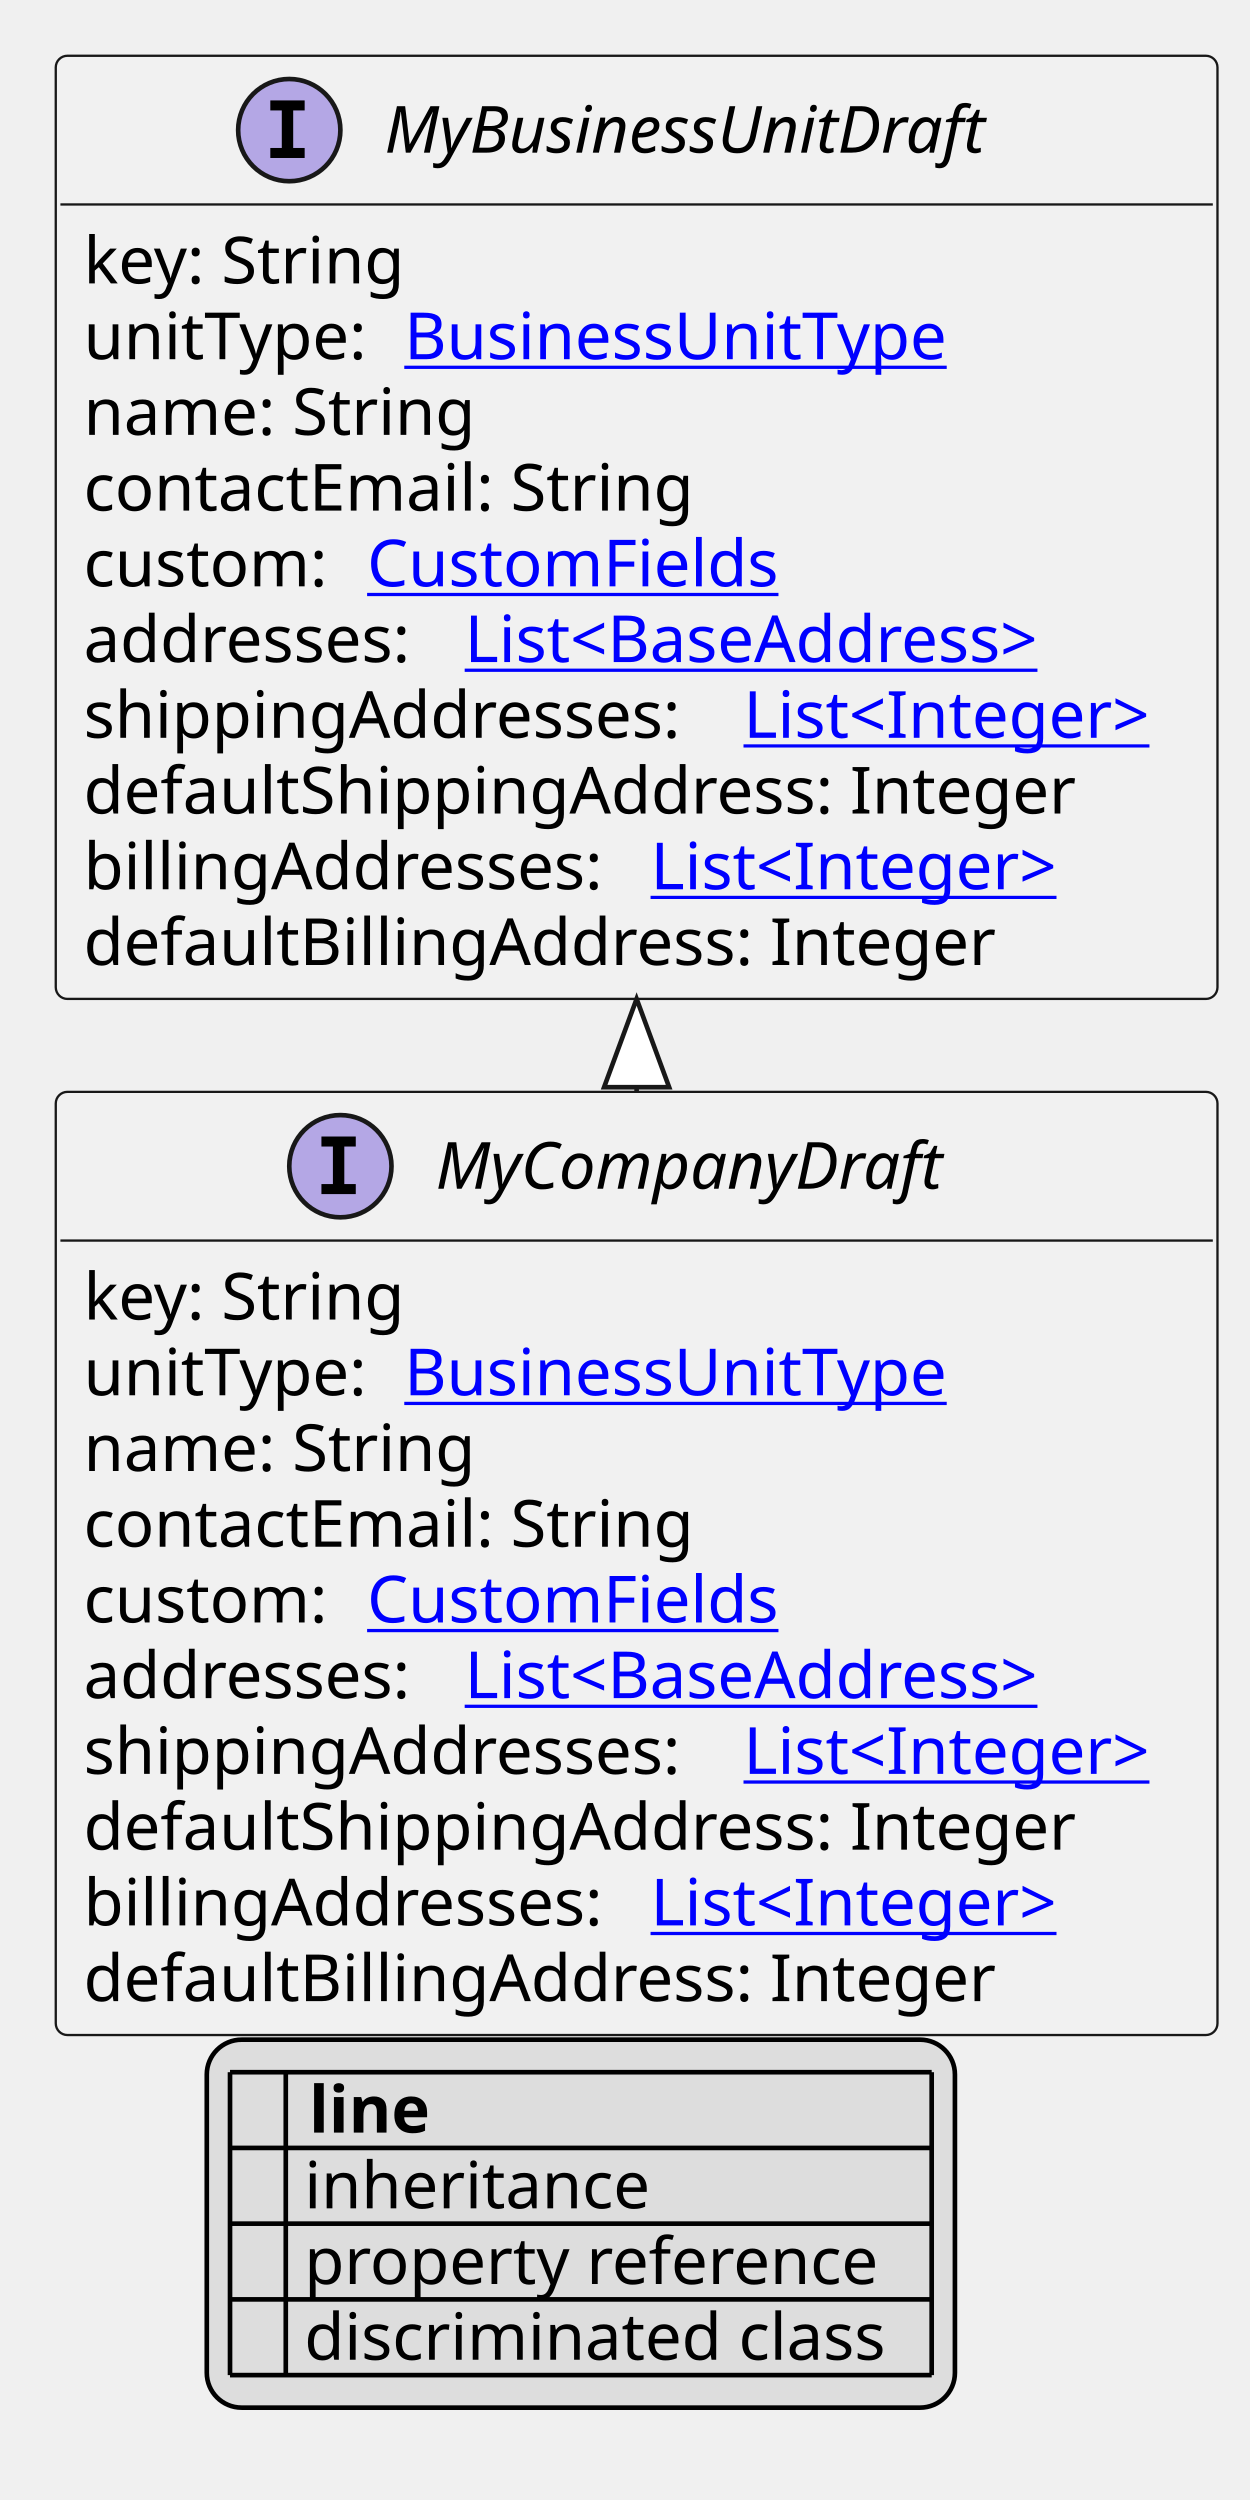
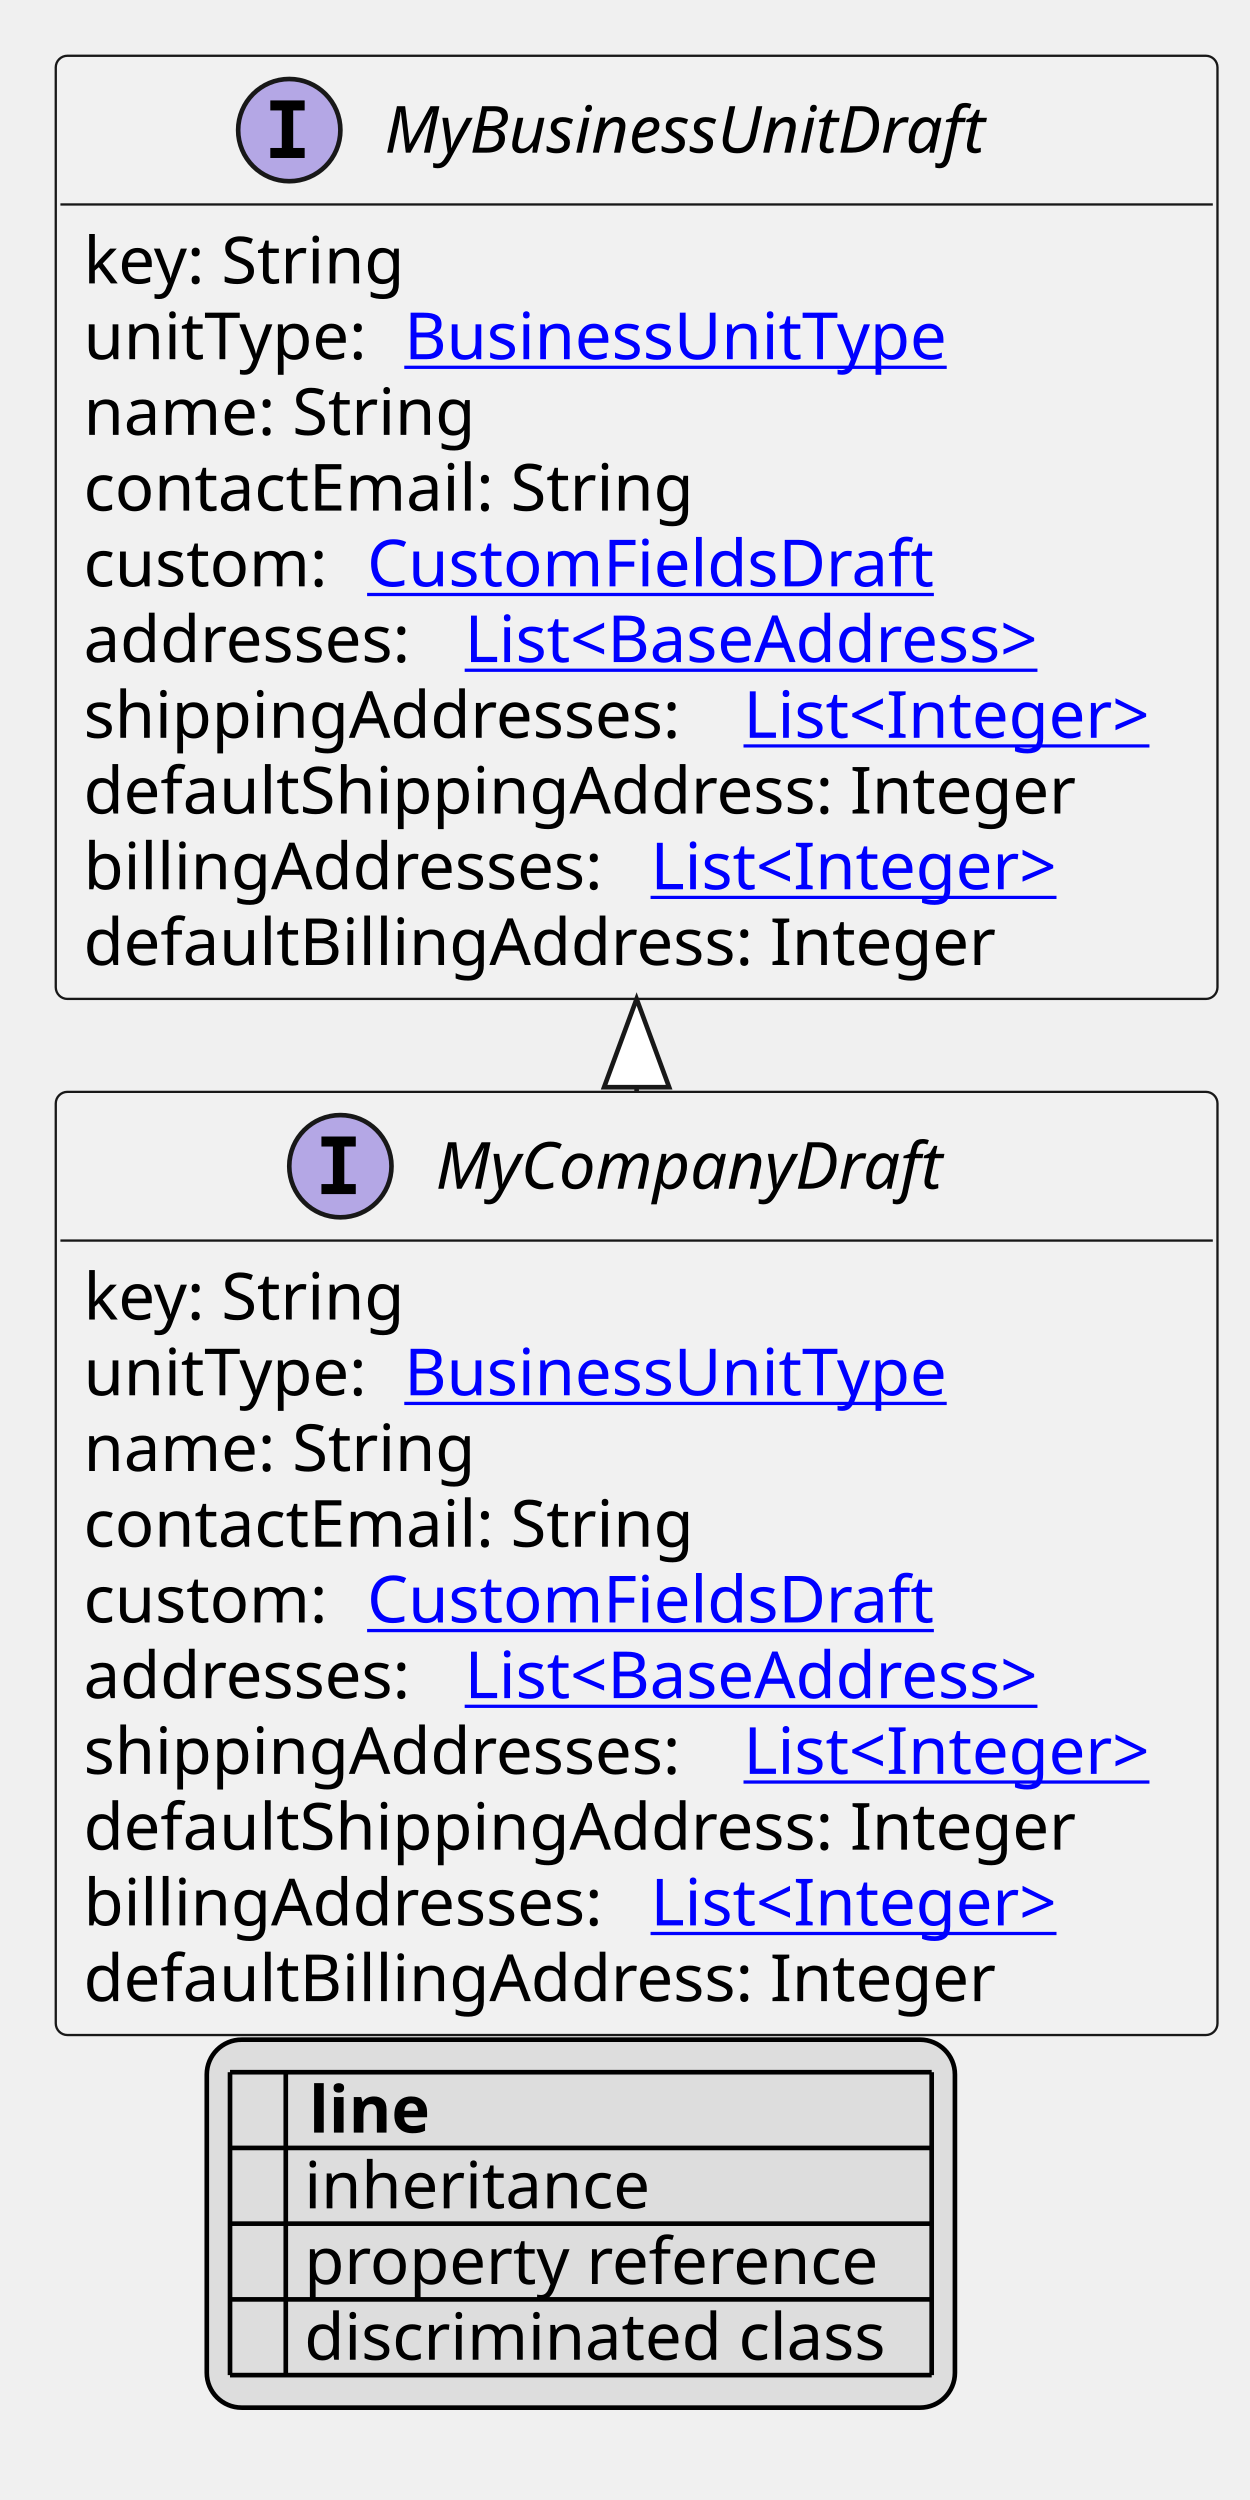
<svg xmlns="http://www.w3.org/2000/svg" xmlns:xlink="http://www.w3.org/1999/xlink" contentStyleType="text/css" height="538px" preserveAspectRatio="none" style="width:269px;height:538px;background:#FFFFFF;" version="1.1" viewBox="0 0 269 538" width="269px" zoomAndPan="magnify">
  <defs>
-     <filter height="1" id="b3iq3ouacx76k0" width="1" x="0" y="0">
+     <filter height="1" id="b1vdbpc9jg9ot40" width="1" x="0" y="0">
      <feFlood flood-color="#000000" result="flood" />
      <feComposite in="SourceGraphic" in2="flood" operator="over" />
    </filter>
-     <filter height="1" id="b3iq3ouacx76k1" width="1" x="0" y="0">
+     <filter height="1" id="b1vdbpc9jg9ot41" width="1" x="0" y="0">
      <feFlood flood-color="#008000" result="flood" />
      <feComposite in="SourceGraphic" in2="flood" operator="over" />
    </filter>
-     <filter height="1" id="b3iq3ouacx76k2" width="1" x="0" y="0">
+     <filter height="1" id="b1vdbpc9jg9ot42" width="1" x="0" y="0">
      <feFlood flood-color="#0000FF" result="flood" />
      <feComposite in="SourceGraphic" in2="flood" operator="over" />
    </filter>
  </defs>
  <g>
    <a href="MyCompanyDraft.svg" target="_top" title="MyCompanyDraft.svg" xlink:actuate="onRequest" xlink:href="MyCompanyDraft.svg" xlink:show="new" xlink:title="MyCompanyDraft.svg" xlink:type="simple">
      <g id="elem_MyCompanyDraft">
        <rect codeLine="10" fill="#F1F1F1" height="202.969" id="MyCompanyDraft" rx="2.5" ry="2.5" style="stroke:#181818;stroke-width:0.5;" width="250" x="12" y="234.969" />
        <ellipse cx="73.25" cy="250.969" fill="#B4A7E5" rx="11" ry="11" style="stroke:#181818;stroke-width:1.0;" />
        <path d="M69.172,246.734 L69.172,244.578 L76.562,244.578 L76.562,246.734 L74.094,246.734 L74.094,254.812 L76.562,254.812 L76.562,256.969 L69.172,256.969 L69.172,254.812 L71.641,254.812 L71.641,246.734 L69.172,246.734 Z " fill="#000000" />
        <text fill="#000000" font-family="sans-serif" font-size="14" font-style="italic" lengthAdjust="spacing" textLength="119" x="93.75" y="255.815">MyCompanyDraft</text>
        <line style="stroke:#181818;stroke-width:0.5;" x1="13" x2="261" y1="266.969" y2="266.969" />
        <text fill="#000000" font-family="sans-serif" font-size="14" lengthAdjust="spacing" textLength="73" x="18" y="283.964">key: String</text>
        <text fill="#000000" font-family="sans-serif" font-size="14" lengthAdjust="spacing" textLength="65" x="18" y="300.261">unitType:</text>
        <a href="BusinessUnitType.svg" target="_top" title="BusinessUnitType.svg" xlink:actuate="onRequest" xlink:href="BusinessUnitType.svg" xlink:show="new" xlink:title="BusinessUnitType.svg" xlink:type="simple">
          <text fill="#0000FF" font-family="sans-serif" font-size="14" lengthAdjust="spacing" text-decoration="underline" textLength="125" x="87" y="300.261">BusinessUnitType</text>
        </a>
        <text fill="#000000" font-family="sans-serif" font-size="14" lengthAdjust="spacing" textLength="88" x="18" y="316.558">name: String</text>
        <text fill="#000000" font-family="sans-serif" font-size="14" lengthAdjust="spacing" textLength="137" x="18" y="332.854">contactEmail: String</text>
        <text fill="#000000" font-family="sans-serif" font-size="14" lengthAdjust="spacing" textLength="57" x="18" y="349.151">custom:</text>
-         <a href="CustomFields.svg" target="_top" title="CustomFields.svg" xlink:actuate="onRequest" xlink:href="CustomFields.svg" xlink:show="new" xlink:title="CustomFields.svg" xlink:type="simple">
-           <text fill="#0000FF" font-family="sans-serif" font-size="14" lengthAdjust="spacing" text-decoration="underline" textLength="94" x="79" y="349.151">CustomFields</text>
+         <a href="CustomFieldsDraft.svg" target="_top" title="CustomFieldsDraft.svg" xlink:actuate="onRequest" xlink:href="CustomFieldsDraft.svg" xlink:show="new" xlink:title="CustomFieldsDraft.svg" xlink:type="simple">
+           <text fill="#0000FF" font-family="sans-serif" font-size="14" lengthAdjust="spacing" text-decoration="underline" textLength="127" x="79" y="349.151">CustomFieldsDraft</text>
        </a>
        <text fill="#000000" font-family="sans-serif" font-size="14" lengthAdjust="spacing" textLength="78" x="18" y="365.448">addresses:</text>
        <a href="BaseAddress.svg" target="_top" title="BaseAddress.svg" xlink:actuate="onRequest" xlink:href="BaseAddress.svg" xlink:show="new" xlink:title="BaseAddress.svg" xlink:type="simple">
          <text fill="#0000FF" font-family="sans-serif" font-size="14" lengthAdjust="spacing" text-decoration="underline" textLength="139" x="100" y="365.448">List&lt;BaseAddress&gt;</text>
        </a>
        <text fill="#000000" font-family="sans-serif" font-size="14" lengthAdjust="spacing" textLength="138" x="18" y="381.745">shippingAddresses:</text>
        <a href="Integer.svg" target="_top" title="Integer.svg" xlink:actuate="onRequest" xlink:href="Integer.svg" xlink:show="new" xlink:title="Integer.svg" xlink:type="simple">
          <text fill="#0000FF" font-family="sans-serif" font-size="14" lengthAdjust="spacing" text-decoration="underline" textLength="96" x="160" y="381.745">List&lt;Integer&gt;</text>
        </a>
        <text fill="#000000" font-family="sans-serif" font-size="14" lengthAdjust="spacing" textLength="222" x="18" y="398.042">defaultShippingAddress: Integer</text>
        <text fill="#000000" font-family="sans-serif" font-size="14" lengthAdjust="spacing" textLength="118" x="18" y="414.339">billingAddresses:</text>
        <a href="Integer.svg" target="_top" title="Integer.svg" xlink:actuate="onRequest" xlink:href="Integer.svg" xlink:show="new" xlink:title="Integer.svg" xlink:type="simple">
          <text fill="#0000FF" font-family="sans-serif" font-size="14" lengthAdjust="spacing" text-decoration="underline" textLength="96" x="140" y="414.339">List&lt;Integer&gt;</text>
        </a>
        <text fill="#000000" font-family="sans-serif" font-size="14" lengthAdjust="spacing" textLength="202" x="18" y="430.636">defaultBillingAddress: Integer</text>
      </g>
    </a>
    <a href="MyBusinessUnitDraft.svg" target="_top" title="MyBusinessUnitDraft.svg" xlink:actuate="onRequest" xlink:href="MyBusinessUnitDraft.svg" xlink:show="new" xlink:title="MyBusinessUnitDraft.svg" xlink:type="simple">
      <g id="elem_MyBusinessUnitDraft">
        <rect codeLine="22" fill="#F1F1F1" height="202.969" id="MyBusinessUnitDraft" rx="2.5" ry="2.5" style="stroke:#181818;stroke-width:0.5;" width="250" x="12" y="12" />
        <ellipse cx="62.25" cy="28" fill="#B4A7E5" rx="11" ry="11" style="stroke:#181818;stroke-width:1.0;" />
        <path d="M58.172,23.766 L58.172,21.609 L65.562,21.609 L65.562,23.766 L63.094,23.766 L63.094,31.844 L65.562,31.844 L65.562,34 L58.172,34 L58.172,31.844 L60.641,31.844 L60.641,23.766 L58.172,23.766 Z " fill="#000000" />
        <text fill="#000000" font-family="sans-serif" font-size="14" font-style="italic" lengthAdjust="spacing" textLength="141" x="82.75" y="32.847">MyBusinessUnitDraft</text>
        <line style="stroke:#181818;stroke-width:0.5;" x1="13" x2="261" y1="44" y2="44" />
        <text fill="#000000" font-family="sans-serif" font-size="14" lengthAdjust="spacing" textLength="73" x="18" y="60.995">key: String</text>
        <text fill="#000000" font-family="sans-serif" font-size="14" lengthAdjust="spacing" textLength="65" x="18" y="77.292">unitType:</text>
        <a href="BusinessUnitType.svg" target="_top" title="BusinessUnitType.svg" xlink:actuate="onRequest" xlink:href="BusinessUnitType.svg" xlink:show="new" xlink:title="BusinessUnitType.svg" xlink:type="simple">
          <text fill="#0000FF" font-family="sans-serif" font-size="14" lengthAdjust="spacing" text-decoration="underline" textLength="125" x="87" y="77.292">BusinessUnitType</text>
        </a>
        <text fill="#000000" font-family="sans-serif" font-size="14" lengthAdjust="spacing" textLength="88" x="18" y="93.589">name: String</text>
        <text fill="#000000" font-family="sans-serif" font-size="14" lengthAdjust="spacing" textLength="137" x="18" y="109.886">contactEmail: String</text>
        <text fill="#000000" font-family="sans-serif" font-size="14" lengthAdjust="spacing" textLength="57" x="18" y="126.183">custom:</text>
-         <a href="CustomFields.svg" target="_top" title="CustomFields.svg" xlink:actuate="onRequest" xlink:href="CustomFields.svg" xlink:show="new" xlink:title="CustomFields.svg" xlink:type="simple">
-           <text fill="#0000FF" font-family="sans-serif" font-size="14" lengthAdjust="spacing" text-decoration="underline" textLength="94" x="79" y="126.183">CustomFields</text>
+         <a href="CustomFieldsDraft.svg" target="_top" title="CustomFieldsDraft.svg" xlink:actuate="onRequest" xlink:href="CustomFieldsDraft.svg" xlink:show="new" xlink:title="CustomFieldsDraft.svg" xlink:type="simple">
+           <text fill="#0000FF" font-family="sans-serif" font-size="14" lengthAdjust="spacing" text-decoration="underline" textLength="127" x="79" y="126.183">CustomFieldsDraft</text>
        </a>
        <text fill="#000000" font-family="sans-serif" font-size="14" lengthAdjust="spacing" textLength="78" x="18" y="142.48">addresses:</text>
        <a href="BaseAddress.svg" target="_top" title="BaseAddress.svg" xlink:actuate="onRequest" xlink:href="BaseAddress.svg" xlink:show="new" xlink:title="BaseAddress.svg" xlink:type="simple">
          <text fill="#0000FF" font-family="sans-serif" font-size="14" lengthAdjust="spacing" text-decoration="underline" textLength="139" x="100" y="142.48">List&lt;BaseAddress&gt;</text>
        </a>
        <text fill="#000000" font-family="sans-serif" font-size="14" lengthAdjust="spacing" textLength="138" x="18" y="158.776">shippingAddresses:</text>
        <a href="Integer.svg" target="_top" title="Integer.svg" xlink:actuate="onRequest" xlink:href="Integer.svg" xlink:show="new" xlink:title="Integer.svg" xlink:type="simple">
          <text fill="#0000FF" font-family="sans-serif" font-size="14" lengthAdjust="spacing" text-decoration="underline" textLength="96" x="160" y="158.776">List&lt;Integer&gt;</text>
        </a>
        <text fill="#000000" font-family="sans-serif" font-size="14" lengthAdjust="spacing" textLength="222" x="18" y="175.073">defaultShippingAddress: Integer</text>
        <text fill="#000000" font-family="sans-serif" font-size="14" lengthAdjust="spacing" textLength="118" x="18" y="191.37">billingAddresses:</text>
        <a href="Integer.svg" target="_top" title="Integer.svg" xlink:actuate="onRequest" xlink:href="Integer.svg" xlink:show="new" xlink:title="Integer.svg" xlink:type="simple">
          <text fill="#0000FF" font-family="sans-serif" font-size="14" lengthAdjust="spacing" text-decoration="underline" textLength="96" x="140" y="191.37">List&lt;Integer&gt;</text>
        </a>
        <text fill="#000000" font-family="sans-serif" font-size="14" lengthAdjust="spacing" textLength="202" x="18" y="207.667">defaultBillingAddress: Integer</text>
      </g>
    </a>
    <line style="stroke:#181818;stroke-width:1.0;" x1="137" x2="137" y1="214.969" y2="234.969" />
    <polygon fill="#FFFFFF" points="137,214.969,130,233.969,144,233.969,137,214.969" style="stroke:#181818;stroke-width:1.0;" />
    <rect fill="#DDDDDD" height="79.188" id="_legend" rx="7.5" ry="7.5" style="stroke:#000000;stroke-width:1.0;" width="161" x="44.5" y="438.938" />
    <text fill="#000000" font-family="sans-serif" font-size="14" font-weight="bold" lengthAdjust="spacing" textLength="5" x="49.5" y="458.933"> </text>
    <text fill="#000000" font-family="sans-serif" font-size="14" font-weight="bold" lengthAdjust="spacing" textLength="28" x="66.5" y="458.933">line</text>
-     <text fill="#000000" filter="url(#b3iq3ouacx76k0)" font-family="sans-serif" font-size="14" lengthAdjust="spacing" textLength="12" x="49.5" y="475.229">   </text>
+     <text fill="#000000" filter="url(#b1vdbpc9jg9ot40)" font-family="sans-serif" font-size="14" lengthAdjust="spacing" textLength="12" x="49.5" y="475.229">   </text>
    <text fill="#000000" font-family="sans-serif" font-size="14" lengthAdjust="spacing" textLength="77" x="65.5" y="475.229">inheritance</text>
-     <text fill="#000000" filter="url(#b3iq3ouacx76k1)" font-family="sans-serif" font-size="14" lengthAdjust="spacing" textLength="12" x="49.5" y="491.526">   </text>
+     <text fill="#000000" filter="url(#b1vdbpc9jg9ot41)" font-family="sans-serif" font-size="14" lengthAdjust="spacing" textLength="12" x="49.5" y="491.526">   </text>
    <text fill="#000000" font-family="sans-serif" font-size="14" lengthAdjust="spacing" textLength="129" x="65.5" y="491.526">property reference</text>
-     <text fill="#000000" filter="url(#b3iq3ouacx76k2)" font-family="sans-serif" font-size="14" lengthAdjust="spacing" textLength="12" x="49.5" y="507.823">   </text>
+     <text fill="#000000" filter="url(#b1vdbpc9jg9ot42)" font-family="sans-serif" font-size="14" lengthAdjust="spacing" textLength="12" x="49.5" y="507.823">   </text>
    <text fill="#000000" font-family="sans-serif" font-size="14" lengthAdjust="spacing" textLength="131" x="65.5" y="507.823">discriminated class</text>
    <line style="stroke:#000000;stroke-width:1.0;" x1="49.5" x2="200.5" y1="445.938" y2="445.938" />
    <line style="stroke:#000000;stroke-width:1.0;" x1="49.5" x2="200.5" y1="462.234" y2="462.234" />
    <line style="stroke:#000000;stroke-width:1.0;" x1="49.5" x2="200.5" y1="478.531" y2="478.531" />
    <line style="stroke:#000000;stroke-width:1.0;" x1="49.5" x2="200.5" y1="494.828" y2="494.828" />
    <line style="stroke:#000000;stroke-width:1.0;" x1="49.5" x2="200.5" y1="511.125" y2="511.125" />
    <line style="stroke:#000000;stroke-width:1.0;" x1="49.5" x2="49.5" y1="445.938" y2="511.125" />
    <line style="stroke:#000000;stroke-width:1.0;" x1="61.5" x2="61.5" y1="445.938" y2="511.125" />
    <line style="stroke:#000000;stroke-width:1.0;" x1="200.5" x2="200.5" y1="445.938" y2="511.125" />
  </g>
</svg>
